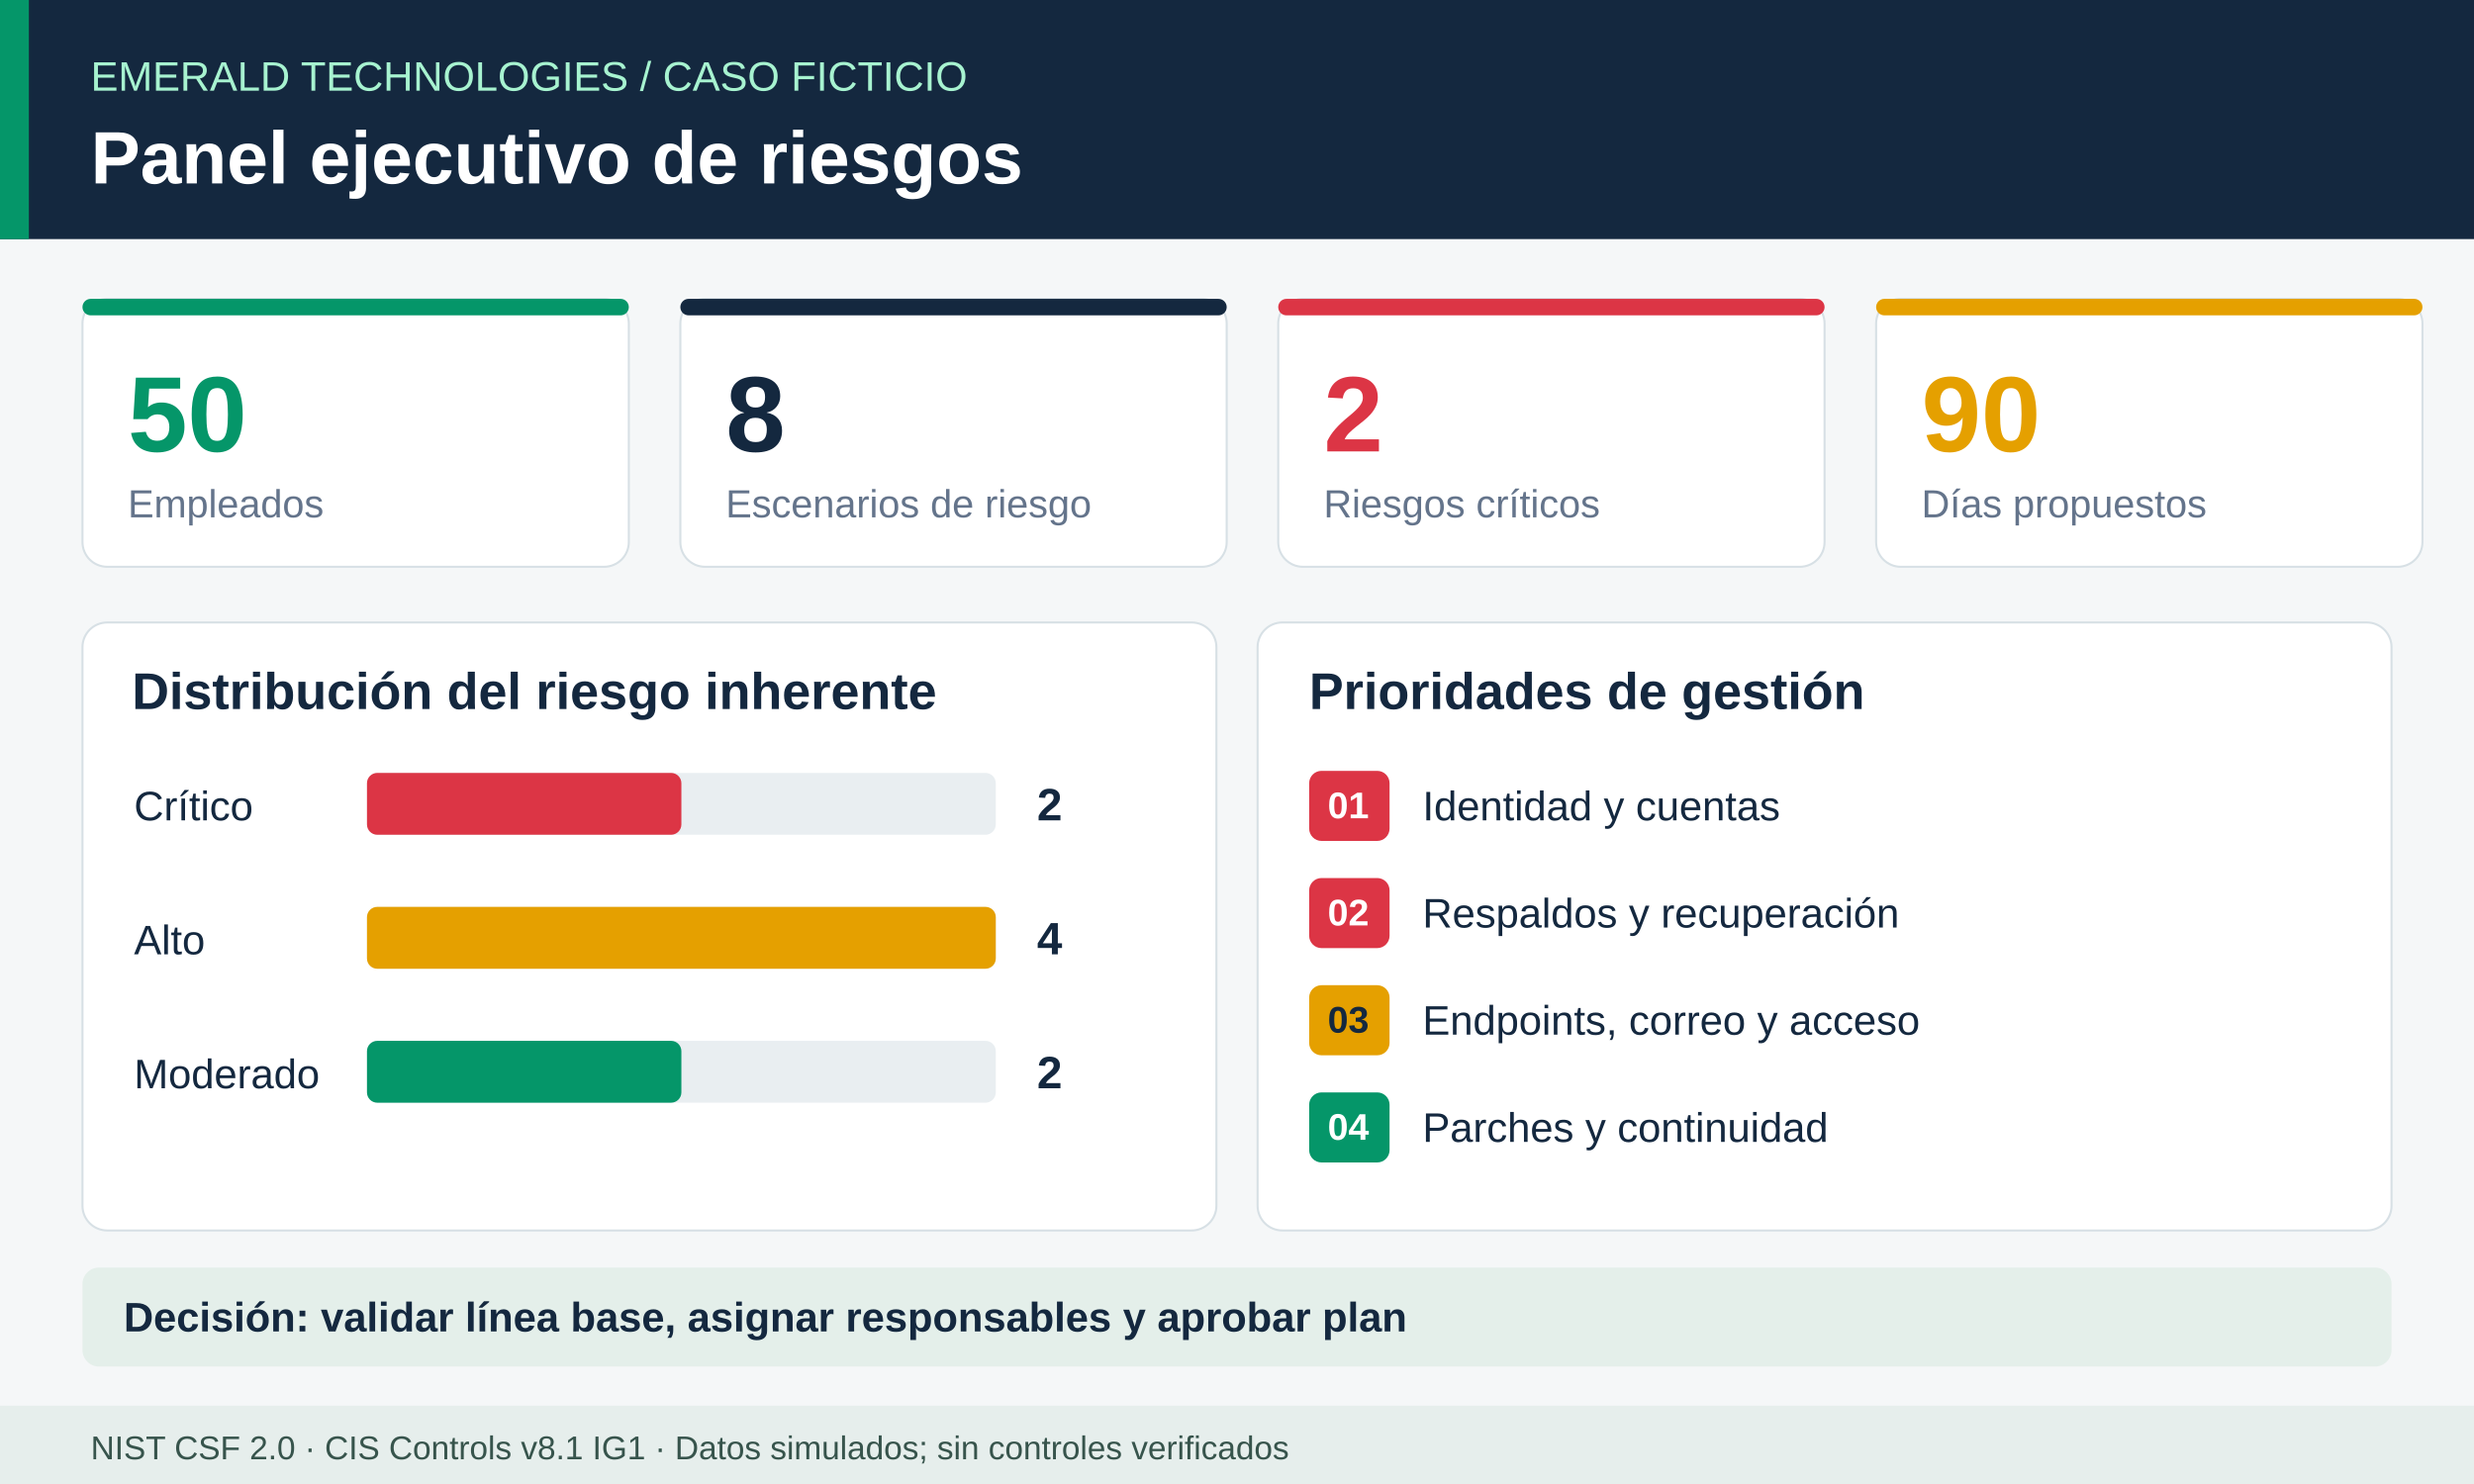
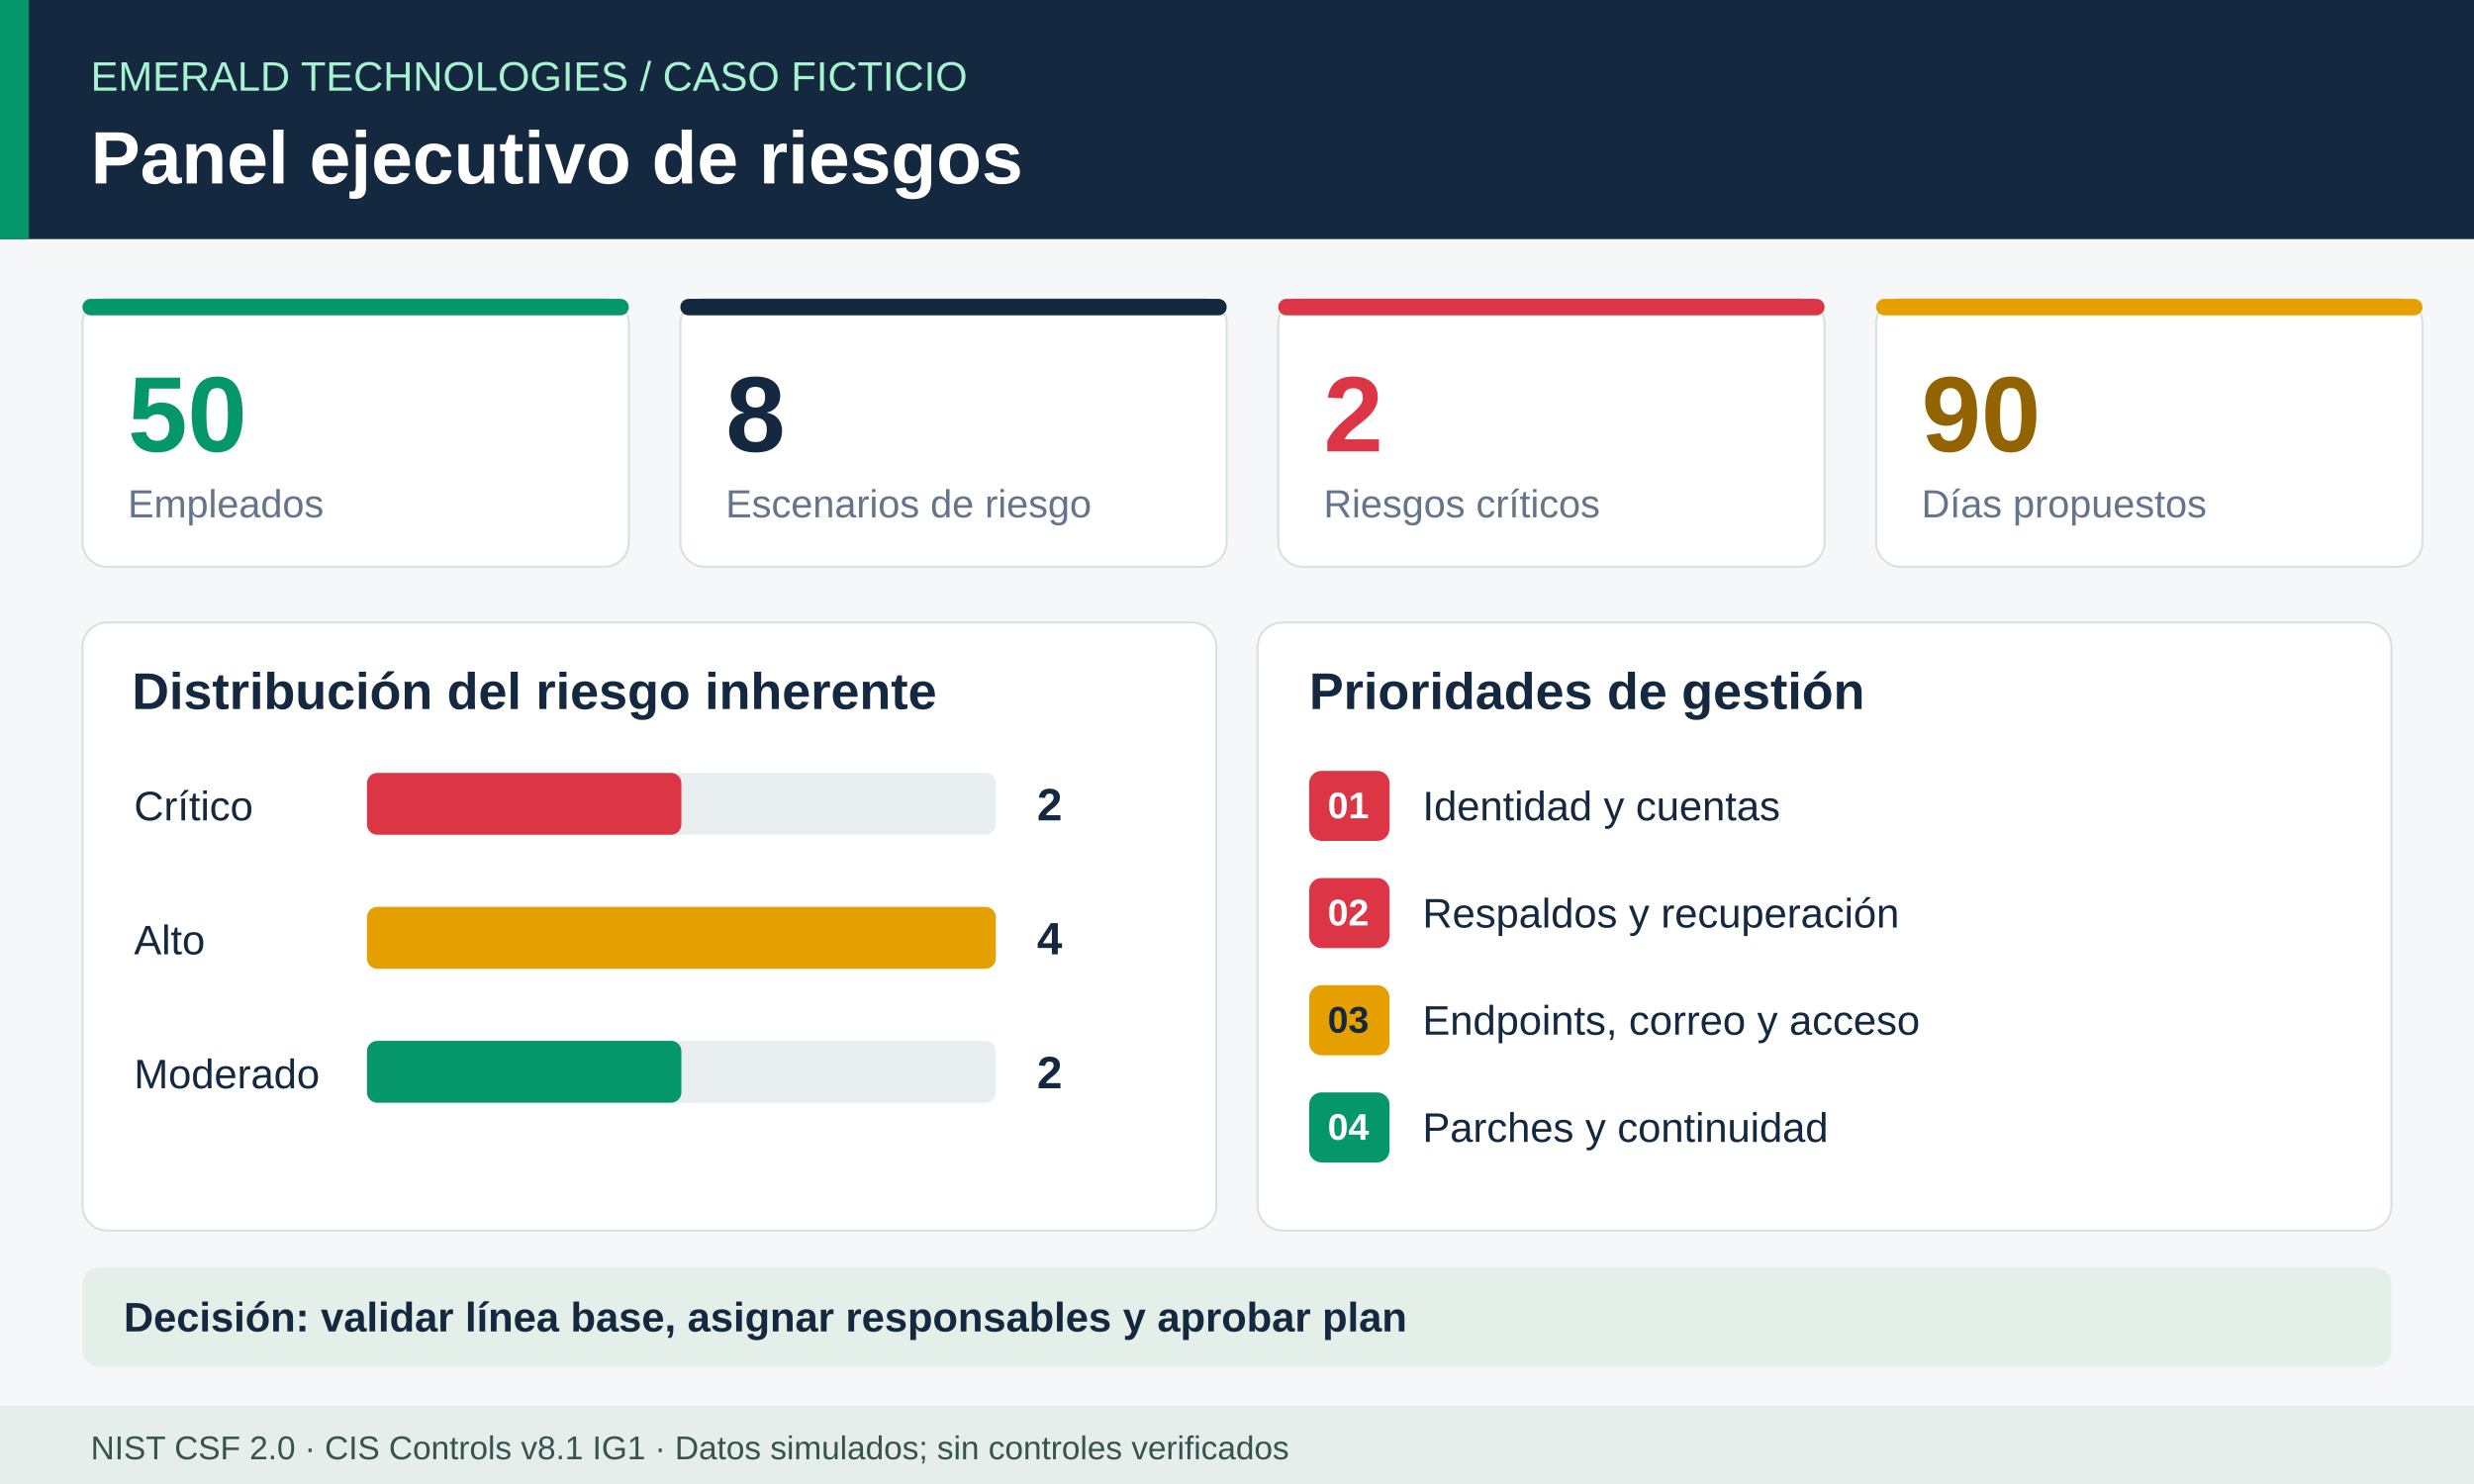
<svg xmlns="http://www.w3.org/2000/svg" width="1200" height="720" viewBox="0 0 1200 720" role="img" aria-labelledby="svg-title svg-desc">
  <rect width="1200" height="720" fill="#F5F7F8" />
  <rect width="1200" height="116" fill="#14283F" />
  <rect width="14" height="116" fill="#059669" />
  <g font-family="Arial,Helvetica,sans-serif">
    <text x="44" y="44" font-size="20" fill="#A7F3D0">EMERALD TECHNOLOGIES / CASO FICTICIO</text>
    <text x="44" y="89" font-size="36" font-weight="bold" fill="#FFFFFF">Panel ejecutivo de riesgos</text>
    <rect x="40" y="145" width="265" height="130" rx="12" fill="white" stroke="#D7E0E5" />
    <rect x="40" y="145" width="265" height="8" rx="4" fill="#059669" />
    <text x="62" y="219" font-size="52" font-weight="bold" fill="#059669">50</text>
    <text x="62" y="251" font-size="19" fill="#64748B">Empleados</text>
    <rect x="330" y="145" width="265" height="130" rx="12" fill="white" stroke="#D7E0E5" />
    <rect x="330" y="145" width="265" height="8" rx="4" fill="#14283F" />
    <text x="352" y="219" font-size="52" font-weight="bold" fill="#14283F">8</text>
    <text x="352" y="251" font-size="19" fill="#64748B">Escenarios de riesgo</text>
    <rect x="620" y="145" width="265" height="130" rx="12" fill="white" stroke="#D7E0E5" />
    <rect x="620" y="145" width="265" height="8" rx="4" fill="#DC3545" />
    <text x="642" y="219" font-size="52" font-weight="bold" fill="#DC3545">2</text>
    <text x="642" y="251" font-size="19" fill="#64748B">Riesgos críticos</text>
    <rect x="910" y="145" width="265" height="130" rx="12" fill="white" stroke="#D7E0E5" />
    <rect x="910" y="145" width="265" height="8" rx="4" fill="#E5A000" />
-     <text x="932" y="219" font-size="52" font-weight="bold" fill="#E5A000">90</text>
+     <text x="932" y="219" font-size="52" font-weight="bold" fill="#936300">90</text>
    <text x="932" y="251" font-size="19" fill="#64748B">Días propuestos</text>
    <rect x="40" y="302" width="550" height="295" rx="12" fill="white" stroke="#D7E0E5" />
    <text x="64" y="344" font-size="25" font-weight="bold" fill="#14283F">Distribución del riesgo inherente</text>
    <text x="65" y="398" font-size="20" fill="#14283F">Crítico</text>
    <rect x="178" y="375" width="305" height="30" rx="5" fill="#E9EEF1" />
    <rect x="178" y="375" width="152.5" height="30" rx="5" fill="#DC3545" />
    <text x="503" y="398" font-size="22" font-weight="bold" fill="#14283F">2</text>
    <text x="65" y="463" font-size="20" fill="#14283F">Alto</text>
    <rect x="178" y="440" width="305" height="30" rx="5" fill="#E9EEF1" />
    <rect x="178" y="440" width="305" height="30" rx="5" fill="#E5A000" />
    <text x="503" y="463" font-size="22" font-weight="bold" fill="#14283F">4</text>
    <text x="65" y="528" font-size="20" fill="#14283F">Moderado</text>
    <rect x="178" y="505" width="305" height="30" rx="5" fill="#E9EEF1" />
    <rect x="178" y="505" width="152.5" height="30" rx="5" fill="#059669" />
    <text x="503" y="528" font-size="22" font-weight="bold" fill="#14283F">2</text>
    <rect x="610" y="302" width="550" height="295" rx="12" fill="white" stroke="#D7E0E5" />
    <text x="635" y="344" font-size="25" font-weight="bold" fill="#14283F">Prioridades de gestión</text>
    <rect x="635" y="374" width="39" height="34" rx="6" fill="#DC3545" />
    <text x="654" y="397" font-size="18" font-weight="bold" fill="white" text-anchor="middle">01</text>
    <text x="690" y="398" font-size="20" fill="#14283F">Identidad y cuentas</text>
    <rect x="635" y="426" width="39" height="34" rx="6" fill="#DC3545" />
    <text x="654" y="449" font-size="18" font-weight="bold" fill="white" text-anchor="middle">02</text>
    <text x="690" y="450" font-size="20" fill="#14283F">Respaldos y recuperación</text>
    <rect x="635" y="478" width="39" height="34" rx="6" fill="#E5A000" />
    <text x="654" y="501" font-size="18" font-weight="bold" fill="#14283F" text-anchor="middle">03</text>
    <text x="690" y="502" font-size="20" fill="#14283F">Endpoints, correo y acceso</text>
    <rect x="635" y="530" width="39" height="34" rx="6" fill="#059669" />
    <text x="654" y="553" font-size="18" font-weight="bold" fill="white" text-anchor="middle">04</text>
    <text x="690" y="554" font-size="20" fill="#14283F">Parches y continuidad</text>
    <rect x="40" y="615" width="1120" height="48" rx="8" fill="#E4EFEA" />
    <text x="60" y="646" font-size="20" font-weight="bold" fill="#14283F">Decisión: validar línea base, asignar responsables y aprobar plan</text>
    <rect y="682" width="1200" height="38" fill="#E6EEEC" />
    <text x="44" y="708" font-size="16" fill="#37544C">NIST CSF 2.0 · CIS Controls v8.1 IG1 · Datos simulados; sin controles verificados</text>
  </g>
</svg>
